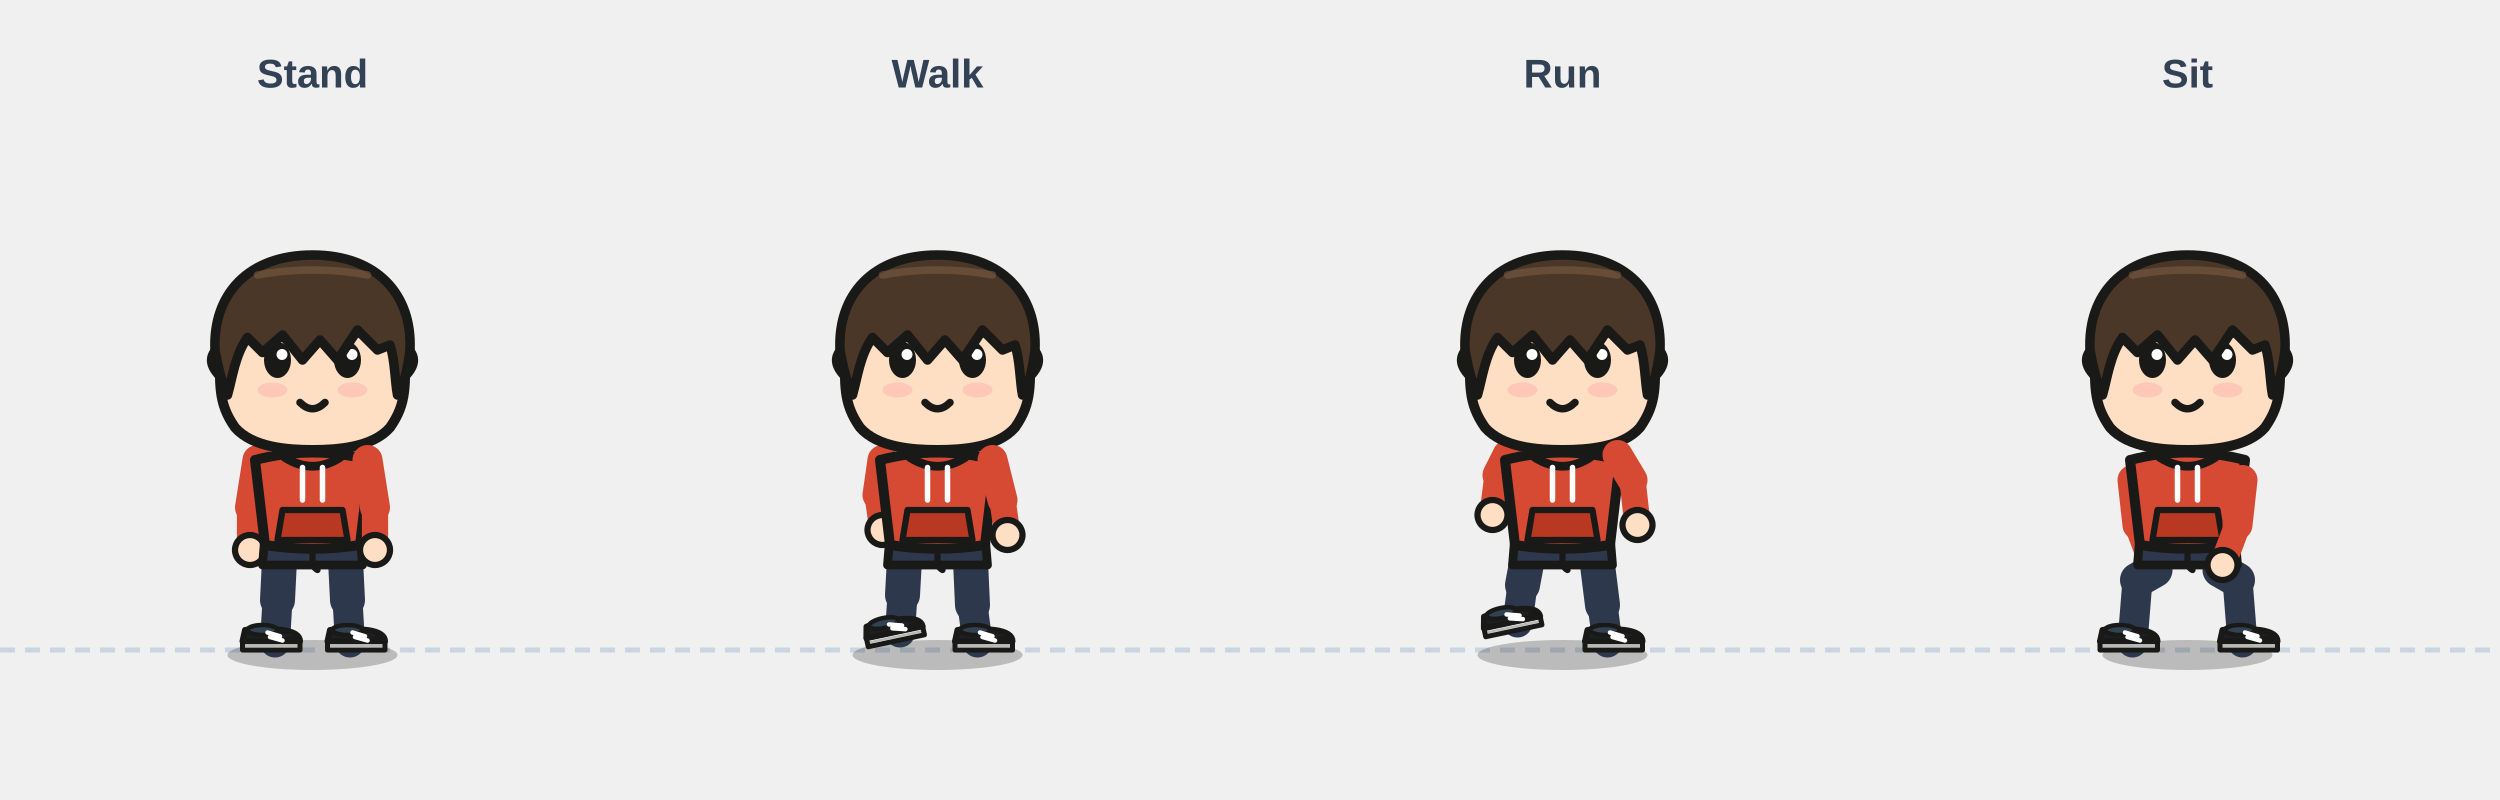
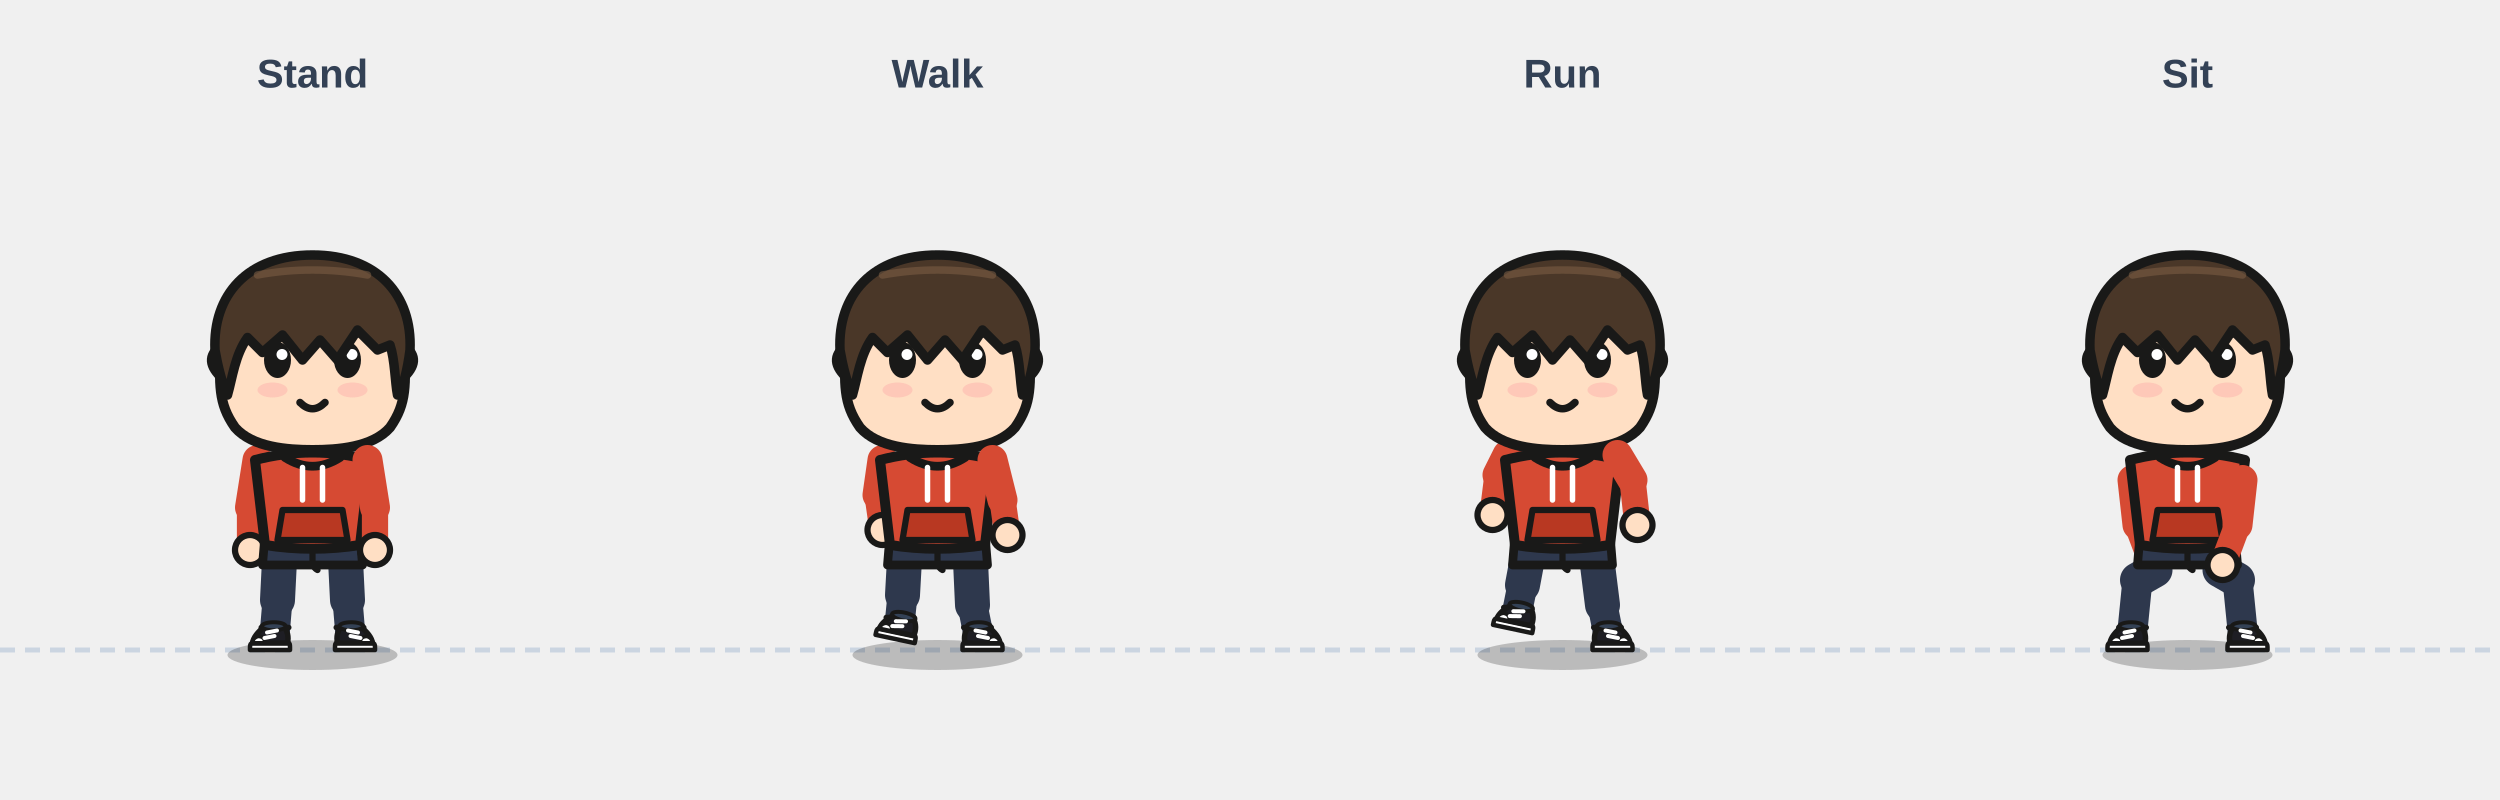
<svg xmlns="http://www.w3.org/2000/svg" viewBox="0 0 1000 320" width="1000" height="320" style="background:#ffffff;">
  <line x1="0" y1="260" x2="1000" y2="260" stroke="#cbd5e1" stroke-width="2" stroke-dasharray="6 4" />
  <text x="125" y="35" font-family="Arial, sans-serif" font-size="16" font-weight="bold" text-anchor="middle" fill="#334155">Stand</text>
  <g transform="translate(125 260)">
    <g transform="scale(1 1)" stroke-linecap="round" stroke-linejoin="round">
      <ellipse cx="0" cy="2" rx="34" ry="6" fill="rgba(0,0,0,0.22)" />
      <line x1="-22" y1="-76" x2="-25" y2="-57" stroke="#d64a33" stroke-width="12" />
      <line x1="-25" y1="-57" x2="-25" y2="-40" stroke="#d64a33" stroke-width="10.5" />
      <circle cx="-25" cy="-57" r="5.5" fill="#d64a33" />
      <circle cx="-25" cy="-40" r="6" fill="#ffdfc4" stroke="#191918" stroke-width="2.5" />
      <line x1="-13" y1="-40" x2="-14" y2="-20" stroke="#2e384d" stroke-width="14" stroke-linecap="round" />
-       <line x1="-14" y1="-20" x2="-15" y2="-3" stroke="#2e384d" stroke-width="12" stroke-linecap="round" />
+       <line x1="-14" y1="-20" x2="-15" y2="-8" stroke="#2e384d" stroke-width="12" stroke-linecap="round" />
      <circle cx="-14" cy="-20" r="6.5" fill="#2e384d" />
-       <line x1="-21" y1="-5" x2="-9" y2="-5" stroke="#191918" stroke-width="2.5" stroke-linecap="round" />
-       <g transform="translate(-15 0) rotate(0)">
-         <path d="M -13 -3.5 L 10 -3.5 L 10 0 L -13 0 Z" fill="#ffffff" stroke="#191918" stroke-width="2" />
-         <line x1="-12" y1="-1.6" x2="9" y2="-1.6" stroke="#191918" stroke-width="1" opacity="0.3" />
-         <path d="M -12 -8 Q -5 -9 3 -8 Q 10 -7 10 -3.5 L -13 -3.5 Z" fill="#1e1e24" stroke="#191918" stroke-width="2.4" />
-         <path d="M 4 -3.5 Q 6 -6 10 -4 Q 10 -3.5 10 -3.5 Z" fill="#ffffff" stroke="#191918" stroke-width="1.8" />
-         <ellipse cx="-5" cy="-8" rx="6" ry="2" fill="#334155" stroke="#191918" stroke-width="1.8" />
-         <line x1="-3" y1="-7" x2="2" y2="-5.5" stroke="#ffffff" stroke-width="1.8" stroke-linecap="round" />
-         <line x1="-2" y1="-5.2" x2="3" y2="-3.8" stroke="#ffffff" stroke-width="1.8" stroke-linecap="round" />
+       <line x1="-20.5" y1="-9" x2="-9.5" y2="-9" stroke="#191918" stroke-width="2.2" stroke-linecap="round" />
+       <g id="right-shoe-front" transform="translate(-15 0) scale(-1 1) rotate(0)">
+         <path d="M -5.5 -2.8 L 9 -2.8 Q 10 -2.8 10 -1.2 L 10 0 L -6 0 L -6 -1.2 Q -6 -2.8 -5.5 -2.8 Z" fill="#ffffff" stroke="#191918" stroke-width="1.8" />
+         <path d="M -5 -2.8 Q -5.8 -6.5 -3.5 -9.5 L 4 -9.5 Q 8.5 -6 9 -2.8 Z" fill="#1e1e24" stroke="#191918" stroke-width="2.2" />
+         <ellipse cx="0.5" cy="-9.5" rx="4.8" ry="1.6" fill="#334155" stroke="#191918" stroke-width="1.6" />
+         <path d="M 4 -2.8 Q 4 -5.5 6.8 -5.5 Q 9 -4.8 9 -2.8 Z" fill="#ffffff" stroke="#191918" stroke-width="1.6" />
+         <line x1="-0.8" y1="-7.8" x2="3.2" y2="-7.0" stroke="#ffffff" stroke-width="1.6" stroke-linecap="round" />
+         <line x1="0.2" y1="-5.6" x2="4.2" y2="-4.8" stroke="#ffffff" stroke-width="1.6" stroke-linecap="round" />
      </g>
      <line x1="13" y1="-40" x2="14" y2="-20" stroke="#2e384d" stroke-width="14" stroke-linecap="round" />
-       <line x1="14" y1="-20" x2="15" y2="-3" stroke="#2e384d" stroke-width="12" stroke-linecap="round" />
+       <line x1="14" y1="-20" x2="15" y2="-8" stroke="#2e384d" stroke-width="12" stroke-linecap="round" />
      <circle cx="14" cy="-20" r="6.5" fill="#2e384d" />
-       <line x1="9" y1="-5" x2="21" y2="-5" stroke="#191918" stroke-width="2.5" stroke-linecap="round" />
-       <g transform="translate(15 0) rotate(0)">
-         <path d="M -9 -3.5 L 14 -3.5 L 14 0 L -9 0 Z" fill="#ffffff" stroke="#191918" stroke-width="2" />
-         <line x1="-8" y1="-1.6" x2="13" y2="-1.6" stroke="#191918" stroke-width="1" opacity="0.3" />
-         <path d="M -8 -8 Q -1 -9 7 -8 Q 14 -7 14 -3.5 L -9 -3.5 Z" fill="#1e1e24" stroke="#191918" stroke-width="2.4" />
-         <path d="M 8 -3.5 Q 10 -6 14 -4 Q 14 -3.5 14 -3.5 Z" fill="#ffffff" stroke="#191918" stroke-width="1.8" />
-         <ellipse cx="-1" cy="-8" rx="6" ry="2" fill="#334155" stroke="#191918" stroke-width="1.8" />
-         <line x1="1" y1="-7" x2="6" y2="-5.5" stroke="#ffffff" stroke-width="1.8" stroke-linecap="round" />
-         <line x1="2" y1="-5.2" x2="7" y2="-3.8" stroke="#ffffff" stroke-width="1.8" stroke-linecap="round" />
+       <line x1="9.5" y1="-9" x2="20.5" y2="-9" stroke="#191918" stroke-width="2.2" stroke-linecap="round" />
+       <g id="left-shoe-front" transform="translate(15 0) scale(1 1) rotate(0)">
+         <path d="M -5.5 -2.8 L 9 -2.8 Q 10 -2.8 10 -1.2 L 10 0 L -6 0 L -6 -1.2 Q -6 -2.8 -5.5 -2.8 Z" fill="#ffffff" stroke="#191918" stroke-width="1.8" />
+         <path d="M -5 -2.8 Q -5.8 -6.5 -3.5 -9.5 L 4 -9.5 Q 8.5 -6 9 -2.8 Z" fill="#1e1e24" stroke="#191918" stroke-width="2.2" />
+         <ellipse cx="0.5" cy="-9.5" rx="4.8" ry="1.6" fill="#334155" stroke="#191918" stroke-width="1.6" />
+         <path d="M 4 -2.8 Q 4 -5.5 6.8 -5.5 Q 9 -4.8 9 -2.8 Z" fill="#ffffff" stroke="#191918" stroke-width="1.6" />
+         <line x1="-0.8" y1="-7.8" x2="3.2" y2="-7.0" stroke="#ffffff" stroke-width="1.6" stroke-linecap="round" />
+         <line x1="0.2" y1="-5.6" x2="4.2" y2="-4.8" stroke="#ffffff" stroke-width="1.6" stroke-linecap="round" />
      </g>
      <polygon points="-19,-46 19,-46 20,-34 -20,-34" fill="#2e384d" stroke="#191918" stroke-width="3.5" />
      <path d="M 0 -44 L 0 -36 Q 0 -33 2 -32" stroke="#191918" stroke-width="2.5" stroke-linecap="round" fill="none" />
      <line x1="-18" y1="-45" x2="18" y2="-45" stroke="#191918" stroke-width="2" opacity="0.5" />
      <path d="M -8 -90 L 8 -90 L 10 -74 L -10 -74 Z" fill="#ffdfc4" stroke="#191918" stroke-width="3" />
      <ellipse cx="0" cy="-87" rx="8" ry="3" fill="rgba(0,0,0,0.12)" />
      <path d="M -23 -76 Q 0 -82 23 -76 L 19 -42 Q 0 -39 -19 -42 Z" fill="#d64a33" stroke="#191918" stroke-width="4" />
      <path d="M -11 -77 Q 0 -70 11 -77" stroke="#191918" stroke-width="3.5" fill="none" />
      <path d="M -12 -56 L 12 -56 L 14 -44 L -14 -44 Z" fill="#b83822" stroke="#191918" stroke-width="2.5" />
      <line x1="-4" y1="-73" x2="-4" y2="-60" stroke="#ffffff" stroke-width="2.2" stroke-linecap="round" />
      <line x1="4" y1="-73" x2="4" y2="-60" stroke="#ffffff" stroke-width="2.2" stroke-linecap="round" />
      <g transform="translate(0 -118)">
        <path d="M 0 -36 C 23 -36, 37 -22, 37 -4 C 37 12, 38 19, 31 29 C 24 37, 10 38, 0 38 C -10 38, -24 37, -31 29 C -38 19, -37 12, -37 -4 C -37 -22, -23 -36, 0 -36 Z" fill="#ffdfc4" stroke="#191918" stroke-width="4" />
        <path d="M -37 -4 Q -45 2 -36 10" fill="#ffdfc4" stroke="#191918" stroke-width="3" />
        <path d="M 37 -4 Q 45 2 36 10" fill="#ffdfc4" stroke="#191918" stroke-width="3" />
        <ellipse cx="-16" cy="14" rx="6" ry="3" fill="#fca5a5" opacity="0.4" />
        <ellipse cx="16" cy="14" rx="6" ry="3" fill="#fca5a5" opacity="0.4" />
        <ellipse cx="-14" cy="2" rx="5.4" ry="7.2" fill="#191918" />
        <circle cx="-12.2" cy="-0.2" r="2.2" fill="#ffffff" />
        <ellipse cx="14" cy="2" rx="5.4" ry="7.2" fill="#191918" />
        <circle cx="15.8" cy="-0.2" r="2.2" fill="#ffffff" />
        <path d="M -20 -8 Q -14 -10 -8 -8" stroke="#191918" stroke-width="2.8" stroke-linecap="round" fill="none" />
        <path d="M 8 -8 Q 14 -10 20 -8" stroke="#191918" stroke-width="2.8" stroke-linecap="round" fill="none" />
        <path d="M -5 19 Q 0 24 5 19" stroke="#191918" stroke-width="3" stroke-linecap="round" fill="none" />
        <path d="M -39 -2 C -40 -24, -26 -40, 0 -40 C 26 -40, 40 -24, 39 -2 C 38 6, 36 14, 34 16 C 33 11, 33 2, 31 -4 L 26 -2 L 18 -10 L 10 2 L 3 -6 L -4 2 L -12 -8 L -20 -1 L -26 -7 C -31 0, -32 9, -34 16 C -36 12, -38 4, -39 -2 Z" fill="#4a3728" stroke="#191918" stroke-width="3.8" />
        <path d="M -22 -32 Q 0 -36 22 -32" stroke="#7a5c43" stroke-width="3" stroke-linecap="round" fill="none" opacity="0.6" />
      </g>
      <line x1="22" y1="-76" x2="25" y2="-57" stroke="#d64a33" stroke-width="12" />
      <line x1="25" y1="-57" x2="25" y2="-40" stroke="#d64a33" stroke-width="10.5" />
      <circle cx="25" cy="-57" r="5.5" fill="#d64a33" />
      <g transform="translate(25 -40)">
        <circle cx="0" cy="0" r="6" fill="#ffdfc4" stroke="#191918" stroke-width="2.5" />
      </g>
    </g>
  </g>
  <text x="375" y="35" font-family="Arial, sans-serif" font-size="16" font-weight="bold" text-anchor="middle" fill="#334155">Walk</text>
  <g transform="translate(375 260)">
    <g transform="scale(1 1)" stroke-linecap="round" stroke-linejoin="round">
      <ellipse cx="0" cy="2" rx="34" ry="6" fill="rgba(0,0,0,0.22)" />
      <line x1="-22" y1="-76" x2="-24" y2="-62" stroke="#d64a33" stroke-width="12" />
      <line x1="-24" y1="-62" x2="-22" y2="-48" stroke="#d64a33" stroke-width="10.5" />
      <circle cx="-24" cy="-62" r="5.5" fill="#d64a33" />
      <circle cx="-22" cy="-48" r="6" fill="#ffdfc4" stroke="#191918" stroke-width="2.5" />
      <line x1="-13" y1="-40" x2="-14" y2="-22" stroke="#2e384d" stroke-width="14" stroke-linecap="round" />
-       <line x1="-14" y1="-22" x2="-15" y2="-7" stroke="#2e384d" stroke-width="12" stroke-linecap="round" />
+       <line x1="-14" y1="-22" x2="-15" y2="-12" stroke="#2e384d" stroke-width="12" stroke-linecap="round" />
      <circle cx="-14" cy="-22" r="6.5" fill="#2e384d" />
-       <line x1="-21" y1="-9" x2="-9" y2="-9" stroke="#191918" stroke-width="2.5" stroke-linecap="round" />
-       <g transform="translate(-15 -4) rotate(-12)">
-         <path d="M -13 -3.5 L 10 -3.5 L 10 0 L -13 0 Z" fill="#ffffff" stroke="#191918" stroke-width="2" />
-         <line x1="-12" y1="-1.6" x2="9" y2="-1.6" stroke="#191918" stroke-width="1" opacity="0.3" />
-         <path d="M -12 -8 Q -5 -9 3 -8 Q 10 -7 10 -3.5 L -13 -3.5 Z" fill="#1e1e24" stroke="#191918" stroke-width="2.4" />
-         <path d="M 4 -3.5 Q 6 -6 10 -4 Q 10 -3.5 10 -3.5 Z" fill="#ffffff" stroke="#191918" stroke-width="1.8" />
-         <ellipse cx="-5" cy="-8" rx="6" ry="2" fill="#334155" stroke="#191918" stroke-width="1.8" />
-         <line x1="-3" y1="-7" x2="2" y2="-5.5" stroke="#ffffff" stroke-width="1.8" stroke-linecap="round" />
-         <line x1="-2" y1="-5.2" x2="3" y2="-3.8" stroke="#ffffff" stroke-width="1.8" stroke-linecap="round" />
+       <line x1="-20.5" y1="-13" x2="-9.5" y2="-13" stroke="#191918" stroke-width="2.2" stroke-linecap="round" />
+       <g id="right-shoe-front" transform="translate(-15 -4) scale(-1 1) rotate(-12)">
+         <path d="M -5.5 -2.8 L 9 -2.8 Q 10 -2.8 10 -1.2 L 10 0 L -6 0 L -6 -1.2 Q -6 -2.8 -5.5 -2.8 Z" fill="#ffffff" stroke="#191918" stroke-width="1.8" />
+         <path d="M -5 -2.8 Q -5.8 -6.5 -3.5 -9.5 L 4 -9.5 Q 8.5 -6 9 -2.8 Z" fill="#1e1e24" stroke="#191918" stroke-width="2.2" />
+         <ellipse cx="0.5" cy="-9.5" rx="4.8" ry="1.6" fill="#334155" stroke="#191918" stroke-width="1.6" />
+         <path d="M 4 -2.8 Q 4 -5.5 6.8 -5.5 Q 9 -4.8 9 -2.8 Z" fill="#ffffff" stroke="#191918" stroke-width="1.6" />
+         <line x1="-0.8" y1="-7.8" x2="3.2" y2="-7.0" stroke="#ffffff" stroke-width="1.6" stroke-linecap="round" />
+         <line x1="0.2" y1="-5.6" x2="4.2" y2="-4.8" stroke="#ffffff" stroke-width="1.6" stroke-linecap="round" />
      </g>
      <line x1="13" y1="-40" x2="14" y2="-18" stroke="#2e384d" stroke-width="14" stroke-linecap="round" />
-       <line x1="14" y1="-18" x2="16" y2="-3" stroke="#2e384d" stroke-width="12" stroke-linecap="round" />
+       <line x1="14" y1="-18" x2="16" y2="-8" stroke="#2e384d" stroke-width="12" stroke-linecap="round" />
      <circle cx="14" cy="-18" r="6.5" fill="#2e384d" />
-       <line x1="10" y1="-5" x2="22" y2="-5" stroke="#191918" stroke-width="2.5" stroke-linecap="round" />
-       <g transform="translate(16 0) rotate(0)">
-         <path d="M -9 -3.5 L 14 -3.5 L 14 0 L -9 0 Z" fill="#ffffff" stroke="#191918" stroke-width="2" />
-         <line x1="-8" y1="-1.6" x2="13" y2="-1.6" stroke="#191918" stroke-width="1" opacity="0.3" />
-         <path d="M -8 -8 Q -1 -9 7 -8 Q 14 -7 14 -3.5 L -9 -3.5 Z" fill="#1e1e24" stroke="#191918" stroke-width="2.4" />
-         <path d="M 8 -3.5 Q 10 -6 14 -4 Q 14 -3.5 14 -3.5 Z" fill="#ffffff" stroke="#191918" stroke-width="1.8" />
-         <ellipse cx="-1" cy="-8" rx="6" ry="2" fill="#334155" stroke="#191918" stroke-width="1.8" />
-         <line x1="1" y1="-7" x2="6" y2="-5.5" stroke="#ffffff" stroke-width="1.8" stroke-linecap="round" />
-         <line x1="2" y1="-5.2" x2="7" y2="-3.8" stroke="#ffffff" stroke-width="1.8" stroke-linecap="round" />
+       <line x1="10.5" y1="-9" x2="21.5" y2="-9" stroke="#191918" stroke-width="2.2" stroke-linecap="round" />
+       <g id="left-shoe-front" transform="translate(16 0) scale(1 1) rotate(0)">
+         <path d="M -5.5 -2.8 L 9 -2.8 Q 10 -2.8 10 -1.2 L 10 0 L -6 0 L -6 -1.2 Q -6 -2.8 -5.5 -2.8 Z" fill="#ffffff" stroke="#191918" stroke-width="1.8" />
+         <path d="M -5 -2.8 Q -5.8 -6.5 -3.5 -9.5 L 4 -9.5 Q 8.5 -6 9 -2.8 Z" fill="#1e1e24" stroke="#191918" stroke-width="2.2" />
+         <ellipse cx="0.5" cy="-9.5" rx="4.8" ry="1.6" fill="#334155" stroke="#191918" stroke-width="1.6" />
+         <path d="M 4 -2.8 Q 4 -5.5 6.8 -5.5 Q 9 -4.8 9 -2.8 Z" fill="#ffffff" stroke="#191918" stroke-width="1.6" />
+         <line x1="-0.8" y1="-7.8" x2="3.2" y2="-7.0" stroke="#ffffff" stroke-width="1.6" stroke-linecap="round" />
+         <line x1="0.2" y1="-5.6" x2="4.2" y2="-4.8" stroke="#ffffff" stroke-width="1.6" stroke-linecap="round" />
      </g>
      <polygon points="-19,-46 19,-46 20,-34 -20,-34" fill="#2e384d" stroke="#191918" stroke-width="3.5" />
      <path d="M 0 -44 L 0 -36 Q 0 -33 2 -32" stroke="#191918" stroke-width="2.5" stroke-linecap="round" fill="none" />
      <line x1="-18" y1="-45" x2="18" y2="-45" stroke="#191918" stroke-width="2" opacity="0.5" />
      <path d="M -8 -90 L 8 -90 L 10 -74 L -10 -74 Z" fill="#ffdfc4" stroke="#191918" stroke-width="3" />
      <ellipse cx="0" cy="-87" rx="8" ry="3" fill="rgba(0,0,0,0.12)" />
      <path d="M -23 -76 Q 0 -82 23 -76 L 19 -42 Q 0 -39 -19 -42 Z" fill="#d64a33" stroke="#191918" stroke-width="4" />
      <path d="M -11 -77 Q 0 -70 11 -77" stroke="#191918" stroke-width="3.5" fill="none" />
      <path d="M -12 -56 L 12 -56 L 14 -44 L -14 -44 Z" fill="#b83822" stroke="#191918" stroke-width="2.5" />
      <line x1="-4" y1="-73" x2="-4" y2="-60" stroke="#ffffff" stroke-width="2.2" stroke-linecap="round" />
      <line x1="4" y1="-73" x2="4" y2="-60" stroke="#ffffff" stroke-width="2.2" stroke-linecap="round" />
      <g transform="translate(0 -118)">
        <path d="M 0 -36 C 23 -36, 37 -22, 37 -4 C 37 12, 38 19, 31 29 C 24 37, 10 38, 0 38 C -10 38, -24 37, -31 29 C -38 19, -37 12, -37 -4 C -37 -22, -23 -36, 0 -36 Z" fill="#ffdfc4" stroke="#191918" stroke-width="4" />
        <path d="M -37 -4 Q -45 2 -36 10" fill="#ffdfc4" stroke="#191918" stroke-width="3" />
        <path d="M 37 -4 Q 45 2 36 10" fill="#ffdfc4" stroke="#191918" stroke-width="3" />
        <ellipse cx="-16" cy="14" rx="6" ry="3" fill="#fca5a5" opacity="0.4" />
        <ellipse cx="16" cy="14" rx="6" ry="3" fill="#fca5a5" opacity="0.4" />
        <ellipse cx="-14" cy="2" rx="5.4" ry="7.2" fill="#191918" />
        <circle cx="-12.2" cy="-0.2" r="2.2" fill="#ffffff" />
        <ellipse cx="14" cy="2" rx="5.4" ry="7.2" fill="#191918" />
        <circle cx="15.8" cy="-0.2" r="2.2" fill="#ffffff" />
        <path d="M -20 -8 Q -14 -10 -8 -8" stroke="#191918" stroke-width="2.8" stroke-linecap="round" fill="none" />
        <path d="M 8 -8 Q 14 -10 20 -8" stroke="#191918" stroke-width="2.8" stroke-linecap="round" fill="none" />
        <path d="M -5 19 Q 0 24 5 19" stroke="#191918" stroke-width="3" stroke-linecap="round" fill="none" />
        <path d="M -39 -2 C -40 -24, -26 -40, 0 -40 C 26 -40, 40 -24, 39 -2 C 38 6, 36 14, 34 16 C 33 11, 33 2, 31 -4 L 26 -2 L 18 -10 L 10 2 L 3 -6 L -4 2 L -12 -8 L -20 -1 L -26 -7 C -31 0, -32 9, -34 16 C -36 12, -38 4, -39 -2 Z" fill="#4a3728" stroke="#191918" stroke-width="3.8" />
        <path d="M -22 -32 Q 0 -36 22 -32" stroke="#7a5c43" stroke-width="3" stroke-linecap="round" fill="none" opacity="0.6" />
      </g>
      <line x1="22" y1="-76" x2="26" y2="-60" stroke="#d64a33" stroke-width="12" />
      <line x1="26" y1="-60" x2="28" y2="-46" stroke="#d64a33" stroke-width="10.5" />
      <circle cx="26" cy="-60" r="5.5" fill="#d64a33" />
      <g transform="translate(28 -46)">
        <circle cx="0" cy="0" r="6" fill="#ffdfc4" stroke="#191918" stroke-width="2.5" />
      </g>
    </g>
  </g>
  <text x="625" y="35" font-family="Arial, sans-serif" font-size="16" font-weight="bold" text-anchor="middle" fill="#334155">Run</text>
  <g transform="translate(625 260)">
    <g transform="scale(1 1)" stroke-linecap="round" stroke-linejoin="round">
      <ellipse cx="0" cy="2" rx="34" ry="6" fill="rgba(0,0,0,0.22)" />
      <line x1="-22" y1="-78" x2="-26" y2="-70" stroke="#d64a33" stroke-width="12" />
      <line x1="-26" y1="-70" x2="-28" y2="-54" stroke="#d64a33" stroke-width="10.5" />
      <circle cx="-26" cy="-70" r="5.5" fill="#d64a33" />
      <circle cx="-28" cy="-54" r="6" fill="#ffdfc4" stroke="#191918" stroke-width="2.5" />
      <line x1="-13" y1="-42" x2="-16" y2="-26" stroke="#2e384d" stroke-width="14" stroke-linecap="round" />
-       <line x1="-16" y1="-26" x2="-18" y2="-11" stroke="#2e384d" stroke-width="12" stroke-linecap="round" />
+       <line x1="-16" y1="-26" x2="-18" y2="-16" stroke="#2e384d" stroke-width="12" stroke-linecap="round" />
      <circle cx="-16" cy="-26" r="6.5" fill="#2e384d" />
-       <line x1="-24" y1="-13" x2="-12" y2="-13" stroke="#191918" stroke-width="2.5" stroke-linecap="round" />
-       <g transform="translate(-18 -8) rotate(-12)">
-         <path d="M -13 -3.5 L 10 -3.5 L 10 0 L -13 0 Z" fill="#ffffff" stroke="#191918" stroke-width="2" />
-         <line x1="-12" y1="-1.6" x2="9" y2="-1.6" stroke="#191918" stroke-width="1" opacity="0.3" />
-         <path d="M -12 -8 Q -5 -9 3 -8 Q 10 -7 10 -3.5 L -13 -3.5 Z" fill="#1e1e24" stroke="#191918" stroke-width="2.4" />
-         <path d="M 4 -3.5 Q 6 -6 10 -4 Q 10 -3.5 10 -3.5 Z" fill="#ffffff" stroke="#191918" stroke-width="1.8" />
-         <ellipse cx="-5" cy="-8" rx="6" ry="2" fill="#334155" stroke="#191918" stroke-width="1.8" />
-         <line x1="-3" y1="-7" x2="2" y2="-5.5" stroke="#ffffff" stroke-width="1.8" stroke-linecap="round" />
-         <line x1="-2" y1="-5.2" x2="3" y2="-3.8" stroke="#ffffff" stroke-width="1.8" stroke-linecap="round" />
+       <line x1="-23.5" y1="-17" x2="-12.5" y2="-17" stroke="#191918" stroke-width="2.2" stroke-linecap="round" />
+       <g id="right-shoe-front" transform="translate(-18 -8) scale(-1 1) rotate(-12)">
+         <path d="M -5.5 -2.8 L 9 -2.8 Q 10 -2.8 10 -1.2 L 10 0 L -6 0 L -6 -1.2 Q -6 -2.8 -5.5 -2.8 Z" fill="#ffffff" stroke="#191918" stroke-width="1.8" />
+         <path d="M -5 -2.8 Q -5.8 -6.5 -3.5 -9.5 L 4 -9.5 Q 8.5 -6 9 -2.8 Z" fill="#1e1e24" stroke="#191918" stroke-width="2.2" />
+         <ellipse cx="0.5" cy="-9.5" rx="4.8" ry="1.6" fill="#334155" stroke="#191918" stroke-width="1.6" />
+         <path d="M 4 -2.8 Q 4 -5.5 6.8 -5.5 Q 9 -4.8 9 -2.8 Z" fill="#ffffff" stroke="#191918" stroke-width="1.6" />
+         <line x1="-0.8" y1="-7.8" x2="3.2" y2="-7.0" stroke="#ffffff" stroke-width="1.6" stroke-linecap="round" />
+         <line x1="0.2" y1="-5.6" x2="4.2" y2="-4.8" stroke="#ffffff" stroke-width="1.6" stroke-linecap="round" />
      </g>
      <line x1="13" y1="-42" x2="16" y2="-18" stroke="#2e384d" stroke-width="14" stroke-linecap="round" />
-       <line x1="16" y1="-18" x2="18" y2="-3" stroke="#2e384d" stroke-width="12" stroke-linecap="round" />
+       <line x1="16" y1="-18" x2="18" y2="-8" stroke="#2e384d" stroke-width="12" stroke-linecap="round" />
      <circle cx="16" cy="-18" r="6.5" fill="#2e384d" />
-       <line x1="12" y1="-5" x2="24" y2="-5" stroke="#191918" stroke-width="2.5" stroke-linecap="round" />
-       <g transform="translate(18 0) rotate(0)">
-         <path d="M -9 -3.5 L 14 -3.5 L 14 0 L -9 0 Z" fill="#ffffff" stroke="#191918" stroke-width="2" />
-         <line x1="-8" y1="-1.6" x2="13" y2="-1.6" stroke="#191918" stroke-width="1" opacity="0.3" />
-         <path d="M -8 -8 Q -1 -9 7 -8 Q 14 -7 14 -3.5 L -9 -3.5 Z" fill="#1e1e24" stroke="#191918" stroke-width="2.4" />
-         <path d="M 8 -3.5 Q 10 -6 14 -4 Q 14 -3.5 14 -3.5 Z" fill="#ffffff" stroke="#191918" stroke-width="1.8" />
-         <ellipse cx="-1" cy="-8" rx="6" ry="2" fill="#334155" stroke="#191918" stroke-width="1.8" />
-         <line x1="1" y1="-7" x2="6" y2="-5.5" stroke="#ffffff" stroke-width="1.8" stroke-linecap="round" />
-         <line x1="2" y1="-5.2" x2="7" y2="-3.8" stroke="#ffffff" stroke-width="1.8" stroke-linecap="round" />
+       <line x1="12.5" y1="-9" x2="23.5" y2="-9" stroke="#191918" stroke-width="2.2" stroke-linecap="round" />
+       <g id="left-shoe-front" transform="translate(18 0) scale(1 1) rotate(0)">
+         <path d="M -5.5 -2.8 L 9 -2.8 Q 10 -2.8 10 -1.2 L 10 0 L -6 0 L -6 -1.2 Q -6 -2.8 -5.5 -2.8 Z" fill="#ffffff" stroke="#191918" stroke-width="1.8" />
+         <path d="M -5 -2.8 Q -5.8 -6.5 -3.5 -9.5 L 4 -9.5 Q 8.5 -6 9 -2.8 Z" fill="#1e1e24" stroke="#191918" stroke-width="2.2" />
+         <ellipse cx="0.5" cy="-9.5" rx="4.8" ry="1.6" fill="#334155" stroke="#191918" stroke-width="1.6" />
+         <path d="M 4 -2.8 Q 4 -5.5 6.8 -5.5 Q 9 -4.8 9 -2.8 Z" fill="#ffffff" stroke="#191918" stroke-width="1.6" />
+         <line x1="-0.8" y1="-7.8" x2="3.2" y2="-7.0" stroke="#ffffff" stroke-width="1.6" stroke-linecap="round" />
+         <line x1="0.2" y1="-5.6" x2="4.2" y2="-4.8" stroke="#ffffff" stroke-width="1.6" stroke-linecap="round" />
      </g>
      <polygon points="-19,-46 19,-46 20,-34 -20,-34" fill="#2e384d" stroke="#191918" stroke-width="3.5" />
      <path d="M 0 -44 L 0 -36 Q 0 -33 2 -32" stroke="#191918" stroke-width="2.5" stroke-linecap="round" fill="none" />
      <line x1="-18" y1="-45" x2="18" y2="-45" stroke="#191918" stroke-width="2" opacity="0.5" />
      <path d="M -8 -90 L 8 -90 L 10 -74 L -10 -74 Z" fill="#ffdfc4" stroke="#191918" stroke-width="3" />
      <ellipse cx="0" cy="-87" rx="8" ry="3" fill="rgba(0,0,0,0.12)" />
      <path d="M -23 -76 Q 0 -82 23 -76 L 19 -42 Q 0 -39 -19 -42 Z" fill="#d64a33" stroke="#191918" stroke-width="4" />
      <path d="M -11 -77 Q 0 -70 11 -77" stroke="#191918" stroke-width="3.5" fill="none" />
      <path d="M -12 -56 L 12 -56 L 14 -44 L -14 -44 Z" fill="#b83822" stroke="#191918" stroke-width="2.5" />
      <line x1="-4" y1="-73" x2="-4" y2="-60" stroke="#ffffff" stroke-width="2.2" stroke-linecap="round" />
      <line x1="4" y1="-73" x2="4" y2="-60" stroke="#ffffff" stroke-width="2.2" stroke-linecap="round" />
      <g transform="translate(0 -118)">
        <path d="M 0 -36 C 23 -36, 37 -22, 37 -4 C 37 12, 38 19, 31 29 C 24 37, 10 38, 0 38 C -10 38, -24 37, -31 29 C -38 19, -37 12, -37 -4 C -37 -22, -23 -36, 0 -36 Z" fill="#ffdfc4" stroke="#191918" stroke-width="4" />
        <path d="M -37 -4 Q -45 2 -36 10" fill="#ffdfc4" stroke="#191918" stroke-width="3" />
        <path d="M 37 -4 Q 45 2 36 10" fill="#ffdfc4" stroke="#191918" stroke-width="3" />
        <ellipse cx="-16" cy="14" rx="6" ry="3" fill="#fca5a5" opacity="0.4" />
        <ellipse cx="16" cy="14" rx="6" ry="3" fill="#fca5a5" opacity="0.4" />
        <ellipse cx="-14" cy="2" rx="5.4" ry="7.2" fill="#191918" />
        <circle cx="-12.2" cy="-0.2" r="2.2" fill="#ffffff" />
        <ellipse cx="14" cy="2" rx="5.4" ry="7.2" fill="#191918" />
        <circle cx="15.8" cy="-0.2" r="2.2" fill="#ffffff" />
        <path d="M -20 -8 Q -14 -10 -8 -8" stroke="#191918" stroke-width="2.8" stroke-linecap="round" fill="none" />
        <path d="M 8 -8 Q 14 -10 20 -8" stroke="#191918" stroke-width="2.8" stroke-linecap="round" fill="none" />
        <path d="M -5 19 Q 0 24 5 19" stroke="#191918" stroke-width="3" stroke-linecap="round" fill="none" />
        <path d="M -39 -2 C -40 -24, -26 -40, 0 -40 C 26 -40, 40 -24, 39 -2 C 38 6, 36 14, 34 16 C 33 11, 33 2, 31 -4 L 26 -2 L 18 -10 L 10 2 L 3 -6 L -4 2 L -12 -8 L -20 -1 L -26 -7 C -31 0, -32 9, -34 16 C -36 12, -38 4, -39 -2 Z" fill="#4a3728" stroke="#191918" stroke-width="3.8" />
        <path d="M -22 -32 Q 0 -36 22 -32" stroke="#7a5c43" stroke-width="3" stroke-linecap="round" fill="none" opacity="0.6" />
      </g>
      <line x1="22" y1="-78" x2="28" y2="-68" stroke="#d64a33" stroke-width="12" />
      <line x1="28" y1="-68" x2="30" y2="-50" stroke="#d64a33" stroke-width="10.5" />
      <circle cx="28" cy="-68" r="5.5" fill="#d64a33" />
      <g transform="translate(30 -50)">
        <circle cx="0" cy="0" r="6" fill="#ffdfc4" stroke="#191918" stroke-width="2.5" />
      </g>
    </g>
  </g>
  <text x="875" y="35" font-family="Arial, sans-serif" font-size="16" font-weight="bold" text-anchor="middle" fill="#334155">Sit</text>
  <g transform="translate(875 260)">
    <g transform="scale(1 1)" stroke-linecap="round" stroke-linejoin="round">
      <ellipse cx="0" cy="2" rx="34" ry="6" fill="rgba(0,0,0,0.22)" />
      <line x1="-22" y1="-68" x2="-20" y2="-50" stroke="#d64a33" stroke-width="12" />
      <line x1="-20" y1="-50" x2="-14" y2="-34" stroke="#d64a33" stroke-width="10.5" />
      <circle cx="-20" cy="-50" r="5.5" fill="#d64a33" />
      <circle cx="-14" cy="-34" r="6" fill="#ffdfc4" stroke="#191918" stroke-width="2.5" />
      <line x1="-13" y1="-32" x2="-20" y2="-28" stroke="#2e384d" stroke-width="14" stroke-linecap="round" />
-       <line x1="-20" y1="-28" x2="-22" y2="-3" stroke="#2e384d" stroke-width="12" stroke-linecap="round" />
+       <line x1="-20" y1="-28" x2="-22" y2="-8" stroke="#2e384d" stroke-width="12" stroke-linecap="round" />
      <circle cx="-20" cy="-28" r="6.5" fill="#2e384d" />
-       <line x1="-28" y1="-5" x2="-16" y2="-5" stroke="#191918" stroke-width="2.5" stroke-linecap="round" />
-       <g transform="translate(-22 0) rotate(0)">
-         <path d="M -13 -3.5 L 10 -3.5 L 10 0 L -13 0 Z" fill="#ffffff" stroke="#191918" stroke-width="2" />
-         <line x1="-12" y1="-1.6" x2="9" y2="-1.6" stroke="#191918" stroke-width="1" opacity="0.3" />
-         <path d="M -12 -8 Q -5 -9 3 -8 Q 10 -7 10 -3.5 L -13 -3.5 Z" fill="#1e1e24" stroke="#191918" stroke-width="2.4" />
-         <path d="M 4 -3.5 Q 6 -6 10 -4 Q 10 -3.5 10 -3.5 Z" fill="#ffffff" stroke="#191918" stroke-width="1.8" />
-         <ellipse cx="-5" cy="-8" rx="6" ry="2" fill="#334155" stroke="#191918" stroke-width="1.8" />
-         <line x1="-3" y1="-7" x2="2" y2="-5.5" stroke="#ffffff" stroke-width="1.8" stroke-linecap="round" />
-         <line x1="-2" y1="-5.2" x2="3" y2="-3.8" stroke="#ffffff" stroke-width="1.8" stroke-linecap="round" />
+       <line x1="-27.5" y1="-9" x2="-16.5" y2="-9" stroke="#191918" stroke-width="2.2" stroke-linecap="round" />
+       <g id="right-shoe-front" transform="translate(-22 0) scale(-1 1) rotate(0)">
+         <path d="M -5.5 -2.8 L 9 -2.8 Q 10 -2.8 10 -1.2 L 10 0 L -6 0 L -6 -1.2 Q -6 -2.8 -5.5 -2.8 Z" fill="#ffffff" stroke="#191918" stroke-width="1.8" />
+         <path d="M -5 -2.8 Q -5.8 -6.5 -3.5 -9.5 L 4 -9.5 Q 8.5 -6 9 -2.8 Z" fill="#1e1e24" stroke="#191918" stroke-width="2.2" />
+         <ellipse cx="0.5" cy="-9.5" rx="4.8" ry="1.6" fill="#334155" stroke="#191918" stroke-width="1.6" />
+         <path d="M 4 -2.8 Q 4 -5.5 6.8 -5.5 Q 9 -4.8 9 -2.8 Z" fill="#ffffff" stroke="#191918" stroke-width="1.6" />
+         <line x1="-0.8" y1="-7.8" x2="3.2" y2="-7.0" stroke="#ffffff" stroke-width="1.6" stroke-linecap="round" />
+         <line x1="0.2" y1="-5.6" x2="4.2" y2="-4.8" stroke="#ffffff" stroke-width="1.6" stroke-linecap="round" />
      </g>
      <line x1="13" y1="-32" x2="20" y2="-28" stroke="#2e384d" stroke-width="14" stroke-linecap="round" />
-       <line x1="20" y1="-28" x2="22" y2="-3" stroke="#2e384d" stroke-width="12" stroke-linecap="round" />
+       <line x1="20" y1="-28" x2="22" y2="-8" stroke="#2e384d" stroke-width="12" stroke-linecap="round" />
      <circle cx="20" cy="-28" r="6.5" fill="#2e384d" />
-       <line x1="16" y1="-5" x2="28" y2="-5" stroke="#191918" stroke-width="2.5" stroke-linecap="round" />
-       <g transform="translate(22 0) rotate(0)">
-         <path d="M -9 -3.5 L 14 -3.5 L 14 0 L -9 0 Z" fill="#ffffff" stroke="#191918" stroke-width="2" />
-         <line x1="-8" y1="-1.6" x2="13" y2="-1.6" stroke="#191918" stroke-width="1" opacity="0.3" />
-         <path d="M -8 -8 Q -1 -9 7 -8 Q 14 -7 14 -3.5 L -9 -3.5 Z" fill="#1e1e24" stroke="#191918" stroke-width="2.4" />
-         <path d="M 8 -3.5 Q 10 -6 14 -4 Q 14 -3.5 14 -3.5 Z" fill="#ffffff" stroke="#191918" stroke-width="1.8" />
-         <ellipse cx="-1" cy="-8" rx="6" ry="2" fill="#334155" stroke="#191918" stroke-width="1.8" />
-         <line x1="1" y1="-7" x2="6" y2="-5.5" stroke="#ffffff" stroke-width="1.8" stroke-linecap="round" />
-         <line x1="2" y1="-5.2" x2="7" y2="-3.8" stroke="#ffffff" stroke-width="1.8" stroke-linecap="round" />
+       <line x1="16.5" y1="-9" x2="27.5" y2="-9" stroke="#191918" stroke-width="2.2" stroke-linecap="round" />
+       <g id="left-shoe-front" transform="translate(22 0) scale(1 1) rotate(0)">
+         <path d="M -5.5 -2.8 L 9 -2.8 Q 10 -2.8 10 -1.2 L 10 0 L -6 0 L -6 -1.2 Q -6 -2.8 -5.5 -2.8 Z" fill="#ffffff" stroke="#191918" stroke-width="1.8" />
+         <path d="M -5 -2.8 Q -5.8 -6.5 -3.5 -9.5 L 4 -9.5 Q 8.5 -6 9 -2.8 Z" fill="#1e1e24" stroke="#191918" stroke-width="2.2" />
+         <ellipse cx="0.5" cy="-9.5" rx="4.8" ry="1.6" fill="#334155" stroke="#191918" stroke-width="1.6" />
+         <path d="M 4 -2.8 Q 4 -5.5 6.8 -5.5 Q 9 -4.8 9 -2.8 Z" fill="#ffffff" stroke="#191918" stroke-width="1.6" />
+         <line x1="-0.8" y1="-7.8" x2="3.2" y2="-7.0" stroke="#ffffff" stroke-width="1.6" stroke-linecap="round" />
+         <line x1="0.2" y1="-5.6" x2="4.2" y2="-4.8" stroke="#ffffff" stroke-width="1.6" stroke-linecap="round" />
      </g>
      <polygon points="-19,-46 19,-46 20,-34 -20,-34" fill="#2e384d" stroke="#191918" stroke-width="3.5" />
      <path d="M 0 -44 L 0 -36 Q 0 -33 2 -32" stroke="#191918" stroke-width="2.5" stroke-linecap="round" fill="none" />
      <line x1="-18" y1="-45" x2="18" y2="-45" stroke="#191918" stroke-width="2" opacity="0.5" />
      <path d="M -8 -90 L 8 -90 L 10 -74 L -10 -74 Z" fill="#ffdfc4" stroke="#191918" stroke-width="3" />
      <ellipse cx="0" cy="-87" rx="8" ry="3" fill="rgba(0,0,0,0.12)" />
      <path d="M -23 -76 Q 0 -82 23 -76 L 19 -42 Q 0 -39 -19 -42 Z" fill="#d64a33" stroke="#191918" stroke-width="4" />
      <path d="M -11 -77 Q 0 -70 11 -77" stroke="#191918" stroke-width="3.5" fill="none" />
      <path d="M -12 -56 L 12 -56 L 14 -44 L -14 -44 Z" fill="#b83822" stroke="#191918" stroke-width="2.5" />
      <line x1="-4" y1="-73" x2="-4" y2="-60" stroke="#ffffff" stroke-width="2.2" stroke-linecap="round" />
      <line x1="4" y1="-73" x2="4" y2="-60" stroke="#ffffff" stroke-width="2.2" stroke-linecap="round" />
      <g transform="translate(0 -118)">
        <path d="M 0 -36 C 23 -36, 37 -22, 37 -4 C 37 12, 38 19, 31 29 C 24 37, 10 38, 0 38 C -10 38, -24 37, -31 29 C -38 19, -37 12, -37 -4 C -37 -22, -23 -36, 0 -36 Z" fill="#ffdfc4" stroke="#191918" stroke-width="4" />
        <path d="M -37 -4 Q -45 2 -36 10" fill="#ffdfc4" stroke="#191918" stroke-width="3" />
        <path d="M 37 -4 Q 45 2 36 10" fill="#ffdfc4" stroke="#191918" stroke-width="3" />
        <ellipse cx="-16" cy="14" rx="6" ry="3" fill="#fca5a5" opacity="0.4" />
        <ellipse cx="16" cy="14" rx="6" ry="3" fill="#fca5a5" opacity="0.4" />
        <ellipse cx="-14" cy="2" rx="5.4" ry="7.2" fill="#191918" />
        <circle cx="-12.2" cy="-0.2" r="2.2" fill="#ffffff" />
        <ellipse cx="14" cy="2" rx="5.4" ry="7.2" fill="#191918" />
        <circle cx="15.8" cy="-0.2" r="2.2" fill="#ffffff" />
        <path d="M -20 -8 Q -14 -10 -8 -8" stroke="#191918" stroke-width="2.8" stroke-linecap="round" fill="none" />
        <path d="M 8 -8 Q 14 -10 20 -8" stroke="#191918" stroke-width="2.8" stroke-linecap="round" fill="none" />
        <path d="M -5 19 Q 0 24 5 19" stroke="#191918" stroke-width="3" stroke-linecap="round" fill="none" />
        <path d="M -39 -2 C -40 -24, -26 -40, 0 -40 C 26 -40, 40 -24, 39 -2 C 38 6, 36 14, 34 16 C 33 11, 33 2, 31 -4 L 26 -2 L 18 -10 L 10 2 L 3 -6 L -4 2 L -12 -8 L -20 -1 L -26 -7 C -31 0, -32 9, -34 16 C -36 12, -38 4, -39 -2 Z" fill="#4a3728" stroke="#191918" stroke-width="3.8" />
        <path d="M -22 -32 Q 0 -36 22 -32" stroke="#7a5c43" stroke-width="3" stroke-linecap="round" fill="none" opacity="0.6" />
      </g>
      <line x1="22" y1="-68" x2="20" y2="-50" stroke="#d64a33" stroke-width="12" />
      <line x1="20" y1="-50" x2="14" y2="-34" stroke="#d64a33" stroke-width="10.5" />
      <circle cx="20" cy="-50" r="5.5" fill="#d64a33" />
      <g transform="translate(14 -34)">
        <circle cx="0" cy="0" r="6" fill="#ffdfc4" stroke="#191918" stroke-width="2.5" />
      </g>
    </g>
  </g>
</svg>
